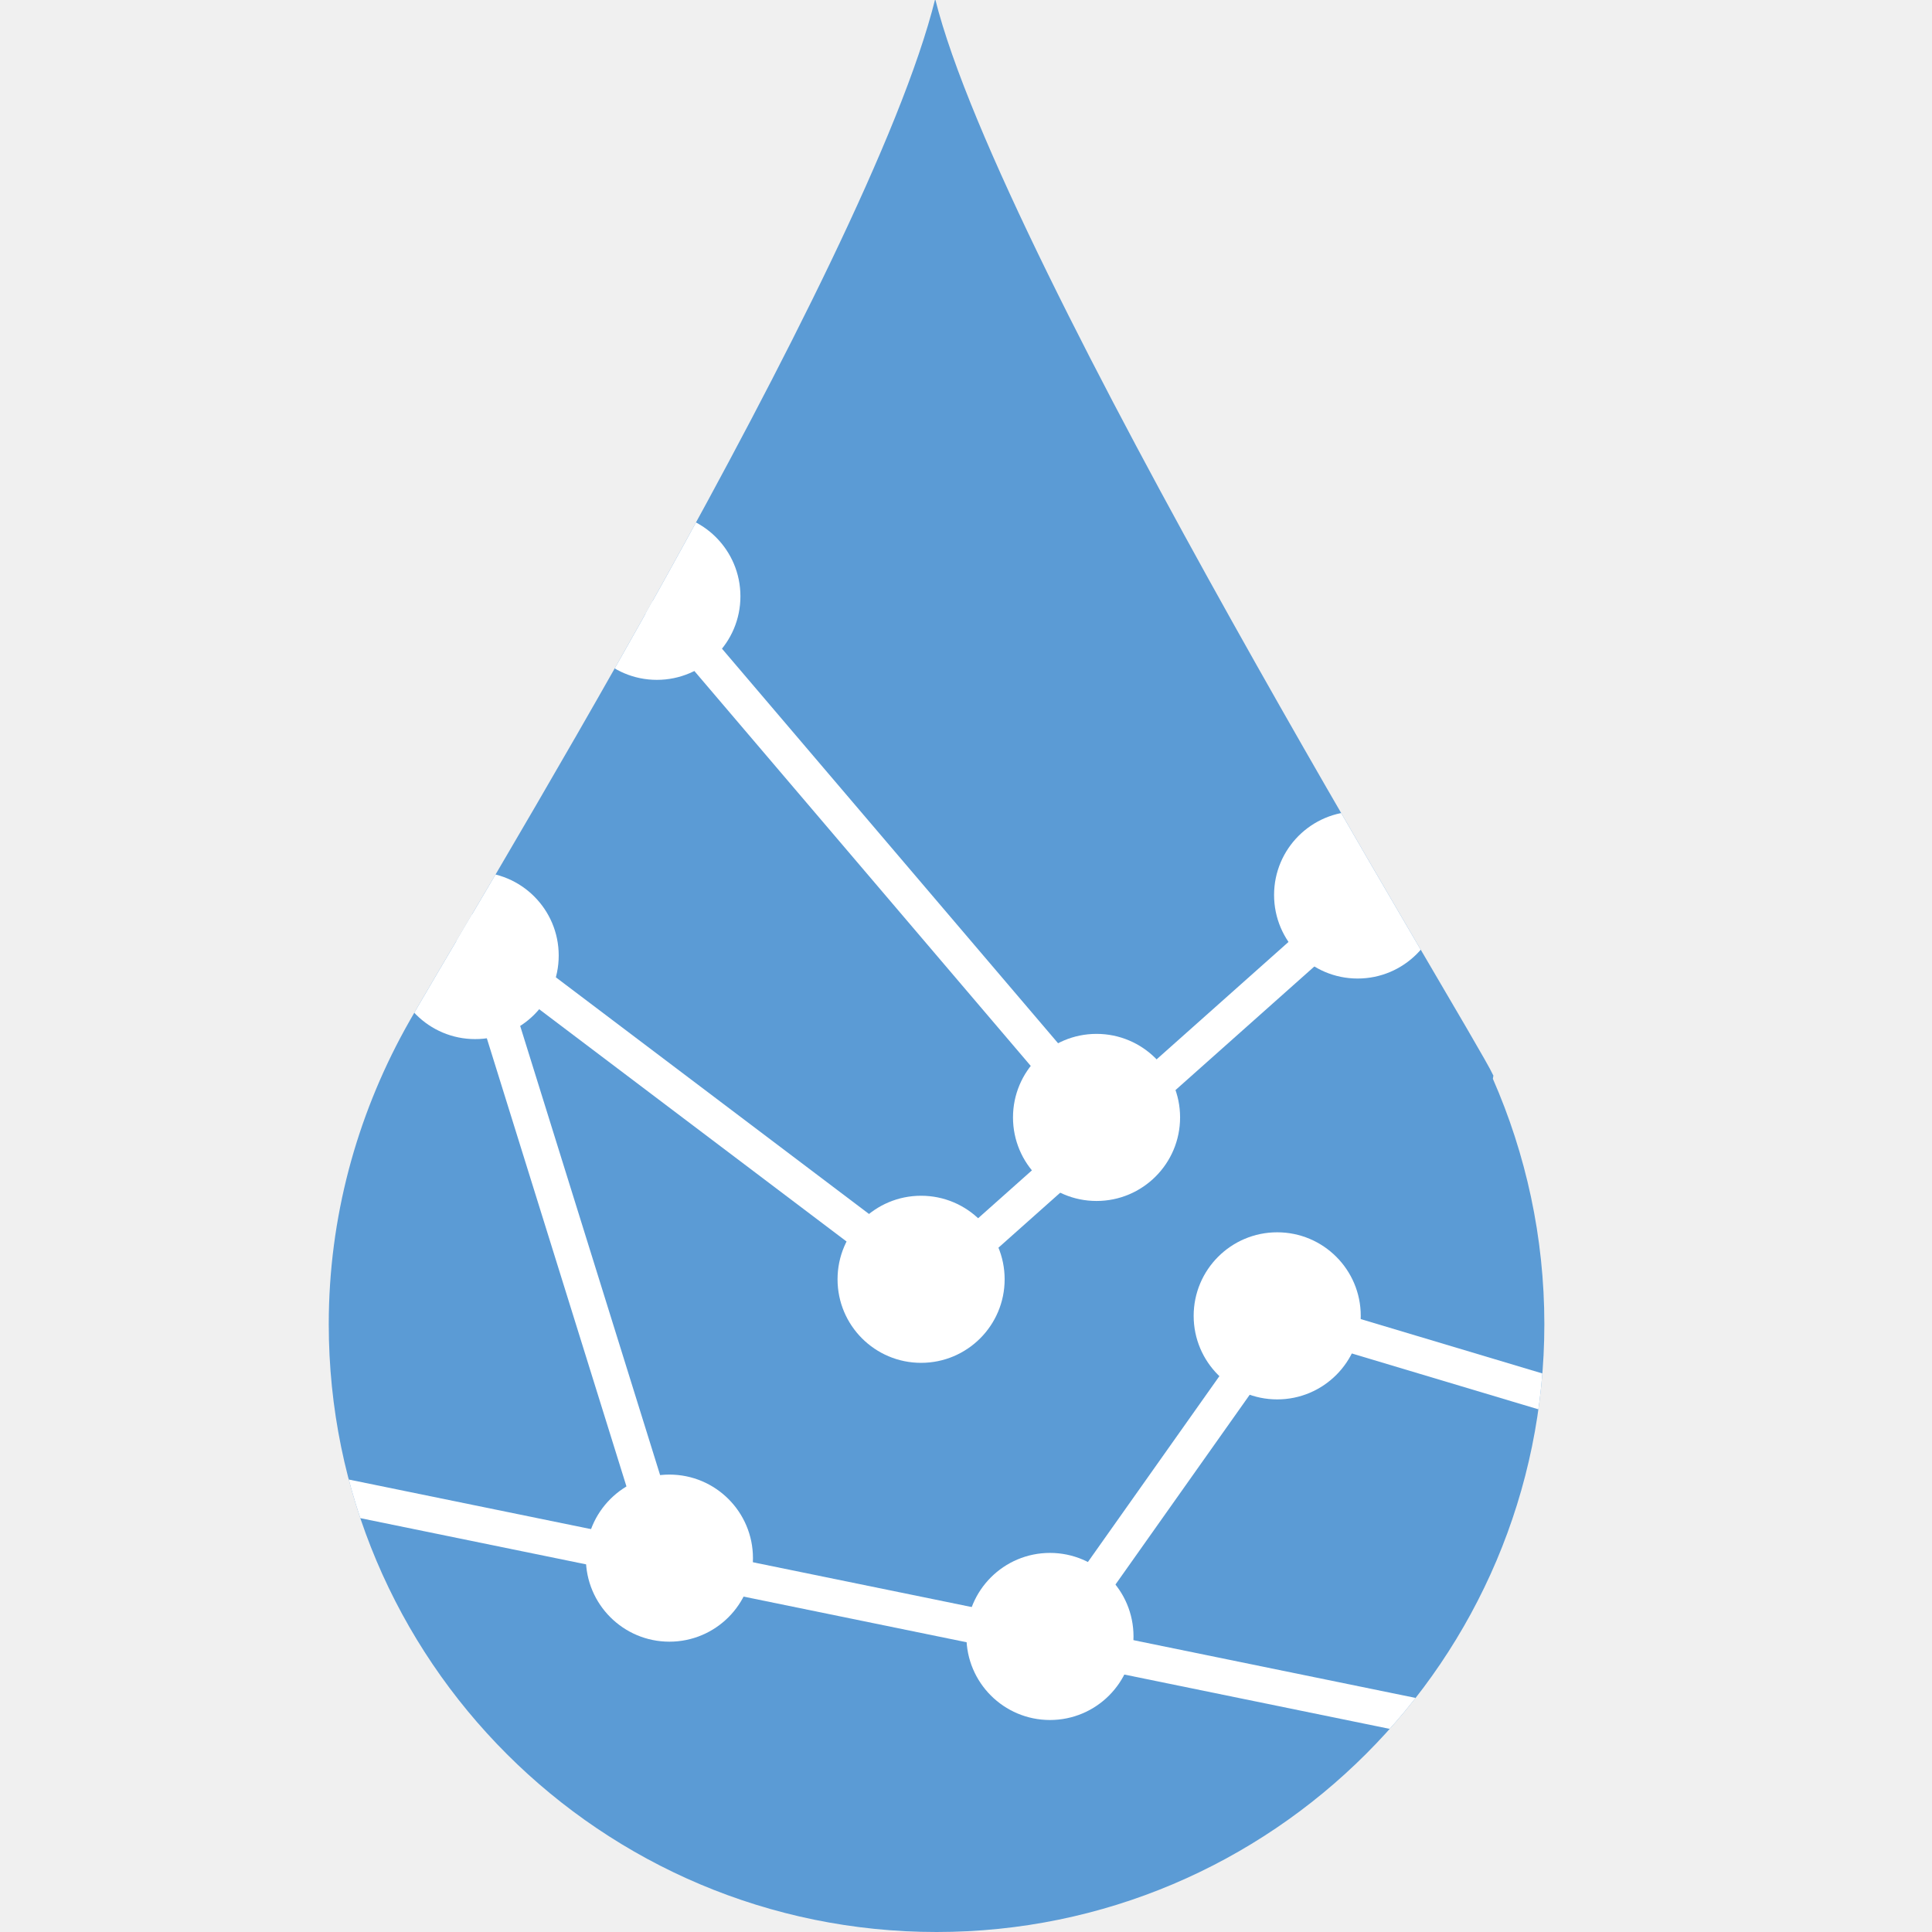
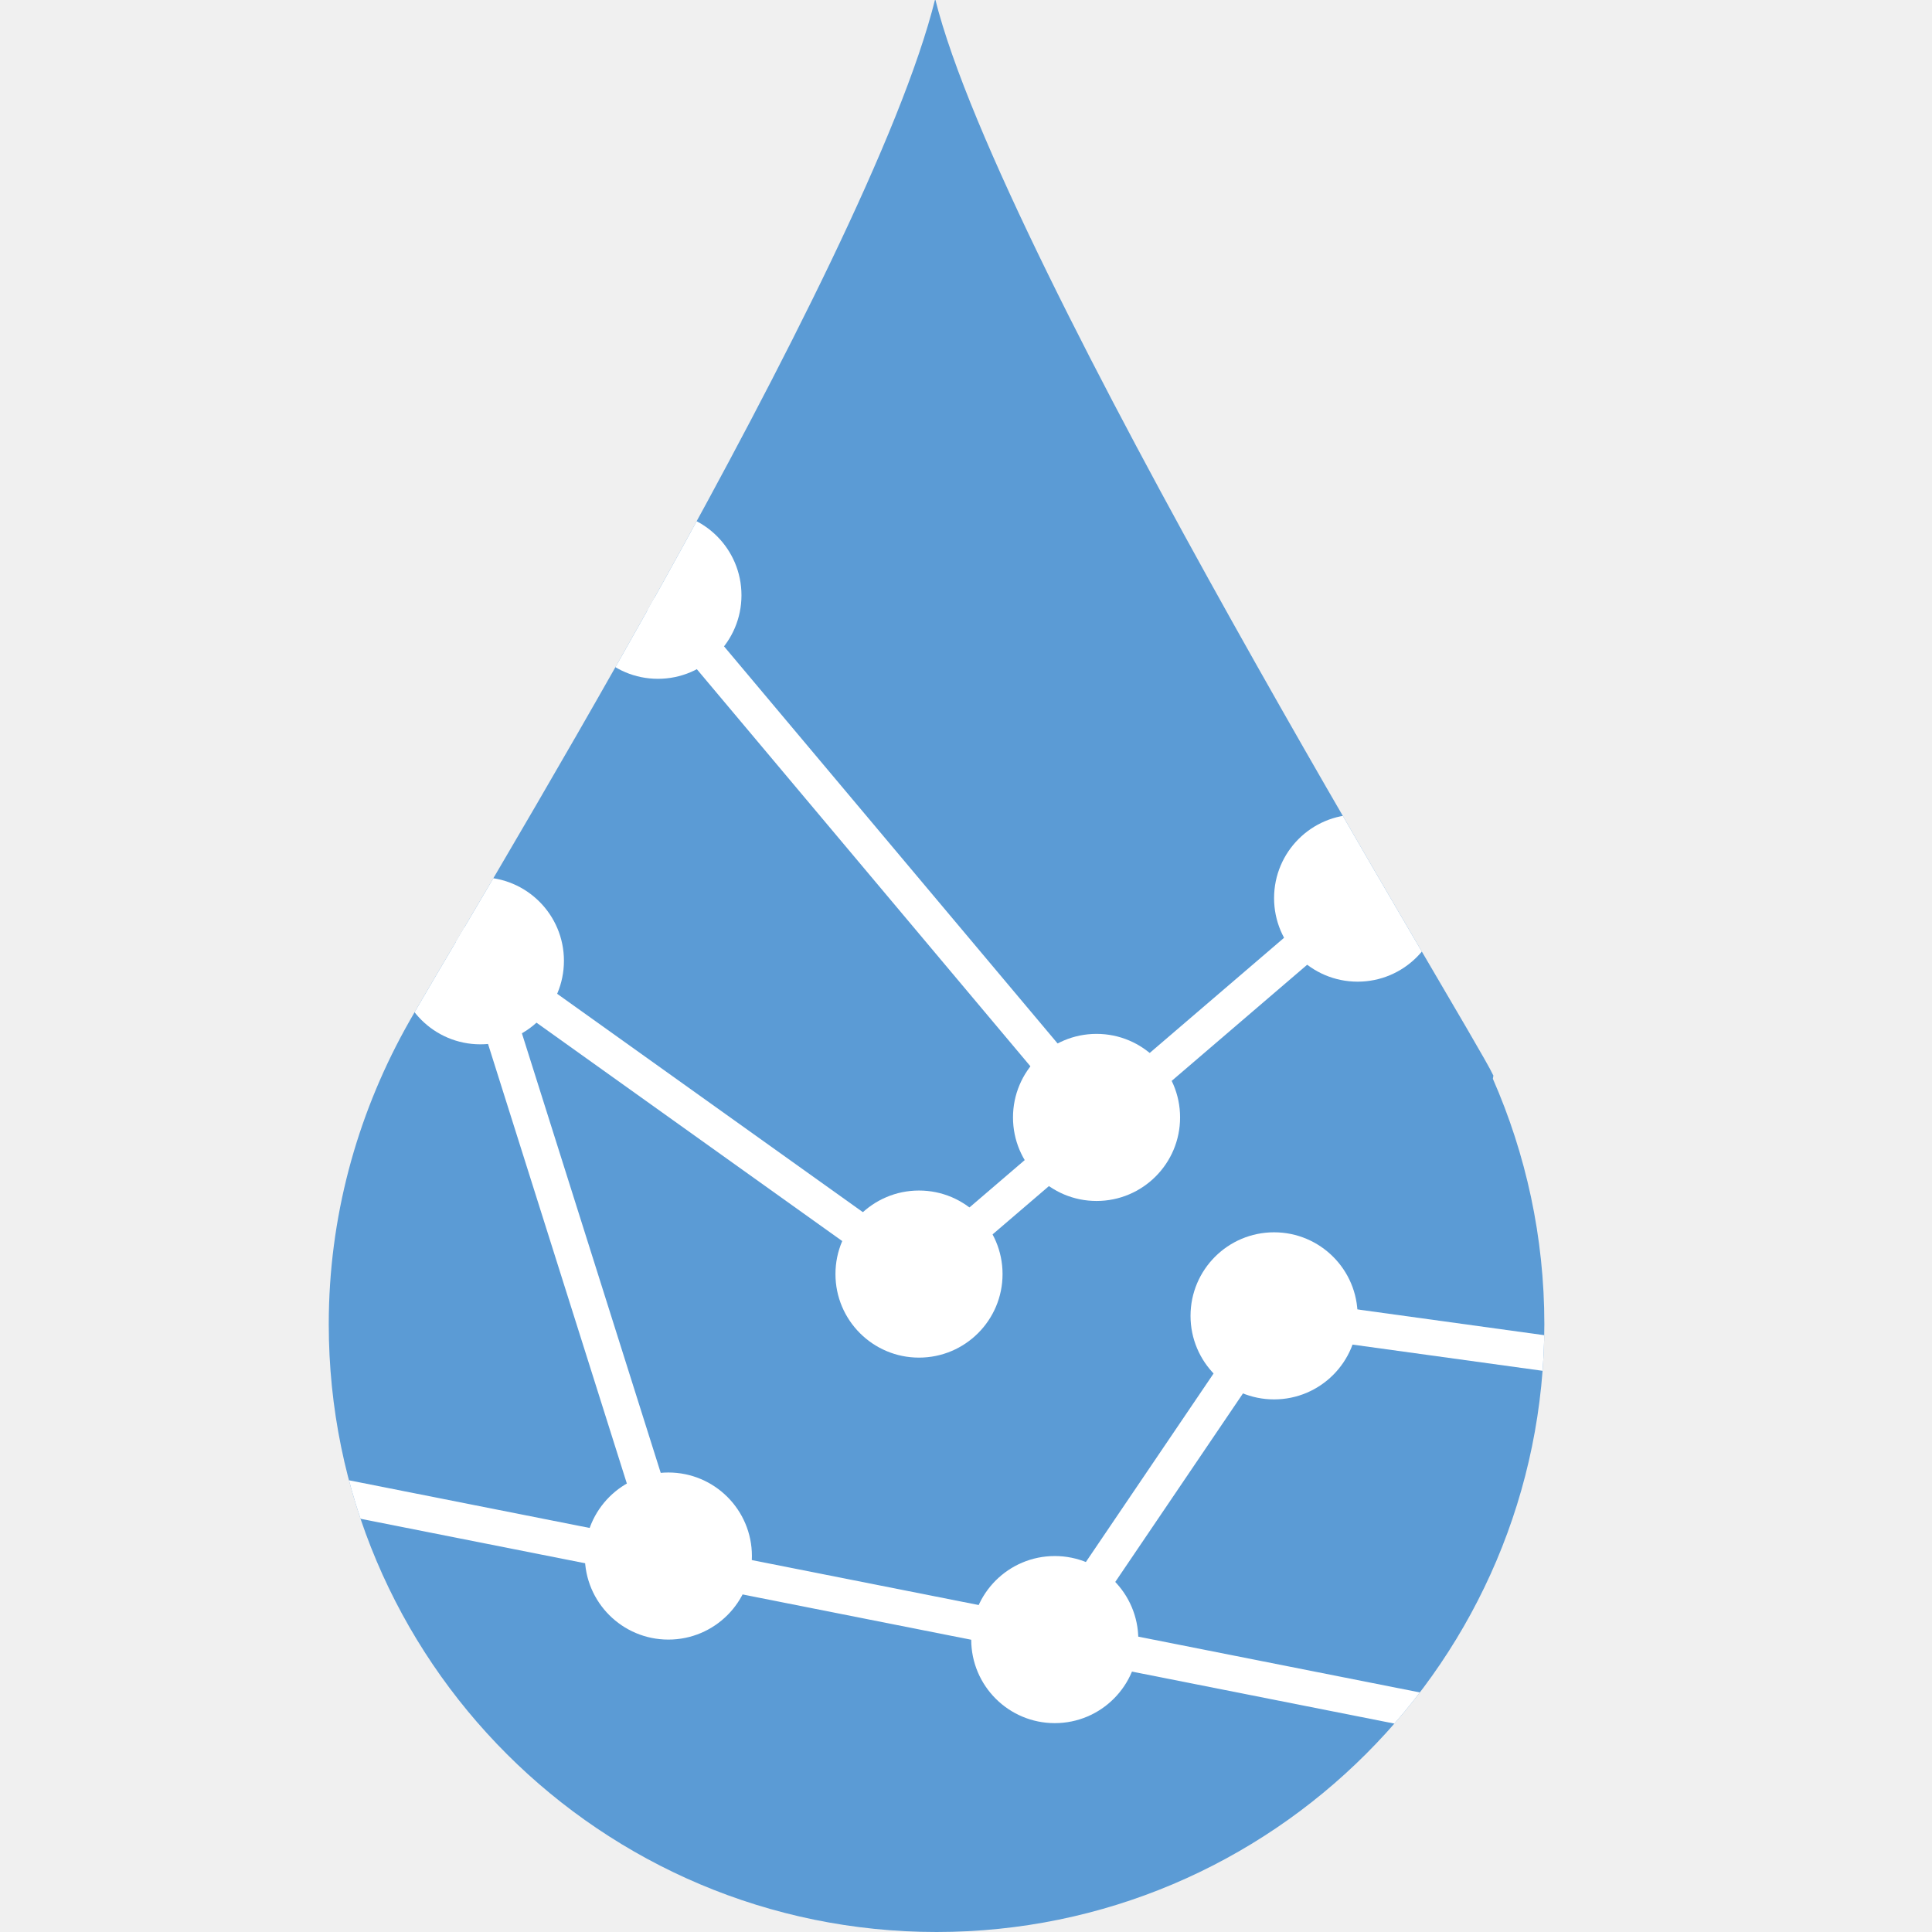
- <svg xmlns="http://www.w3.org/2000/svg" xmlns:xlink="http://www.w3.org/1999/xlink" viewBox="0 0 185 185">
+ <svg xmlns="http://www.w3.org/2000/svg" version="1.1" viewBox="0 0 185 185">
  <defs>
    <clipPath id="cp1">
      <path d="m143 103s0-0.03-0.05-0.1c-1.65-3.72-47.1-77.6-53.4-103-6.38 25.8-46.2 90.3-50.8 98.7s-7.27 18-7.27 28.2c0 32.2 26.1 58.2 58.2 58.2s58.2-26.1 58.2-58.2c0-8.35-1.77-16.3-4.93-23.5" />
    </clipPath>
  </defs>
  <g clip-path="url(#cp1)">
    <rect width="185" height="185" fill="#5b9bd5" />
-     <circle id="p1" cx="105" cy="107" r="8" fill="#fff" />
-     <use transform="translate(-16.8 15.5)" xlink:href="#p1" />
-     <use transform="translate(25 -21.3)" xlink:href="#p1" />
-     <use transform="translate(-42.1 -49.9)" xlink:href="#p1" />
-     <use transform="translate(-59.5 -15.5)" xlink:href="#p1" />
-     <use transform="translate(-40.9 42.2)" xlink:href="#p1" />
-     <use transform="translate(-4.46 49.7)" xlink:href="#p1" />
-     <use transform="translate(17.3 19)" xlink:href="#p1" />
    <g fill="none" stroke="#fff" stroke-width="3.4">
-       <path d="m62.8 57.3 43.1 50.6" />
-       <path d="m132 84.8-42.8 38.1-43.8-33.1 18.6 59.7" />
-       <path d="m31.4 143 106 21.7" />
-       <path d="m101 157 22-31.1 28.9 8.65" />
+       <path d="M63 57 105 107" />
+       <path d="M130 86 88 122 46 92 64 149" />
+       <path d="M31 143 137 164" />
+       <path d="M101 157 122 126 151 130" />
+     </g>
+     <g fill="#fff">
+       <circle cx="105" cy="107" r="8" />
+       <circle cx="130" cy="86" r="8" />
+       <circle cx="63" cy="57" r="8" />
+       <circle cx="88" cy="122" r="8" />
+       <circle cx="46" cy="92" r="8" />
+       <circle cx="64" cy="149" r="8" />
+       <circle cx="101" cy="157" r="8" />
+       <circle cx="122" cy="126" r="8" />
    </g>
  </g>
</svg>
